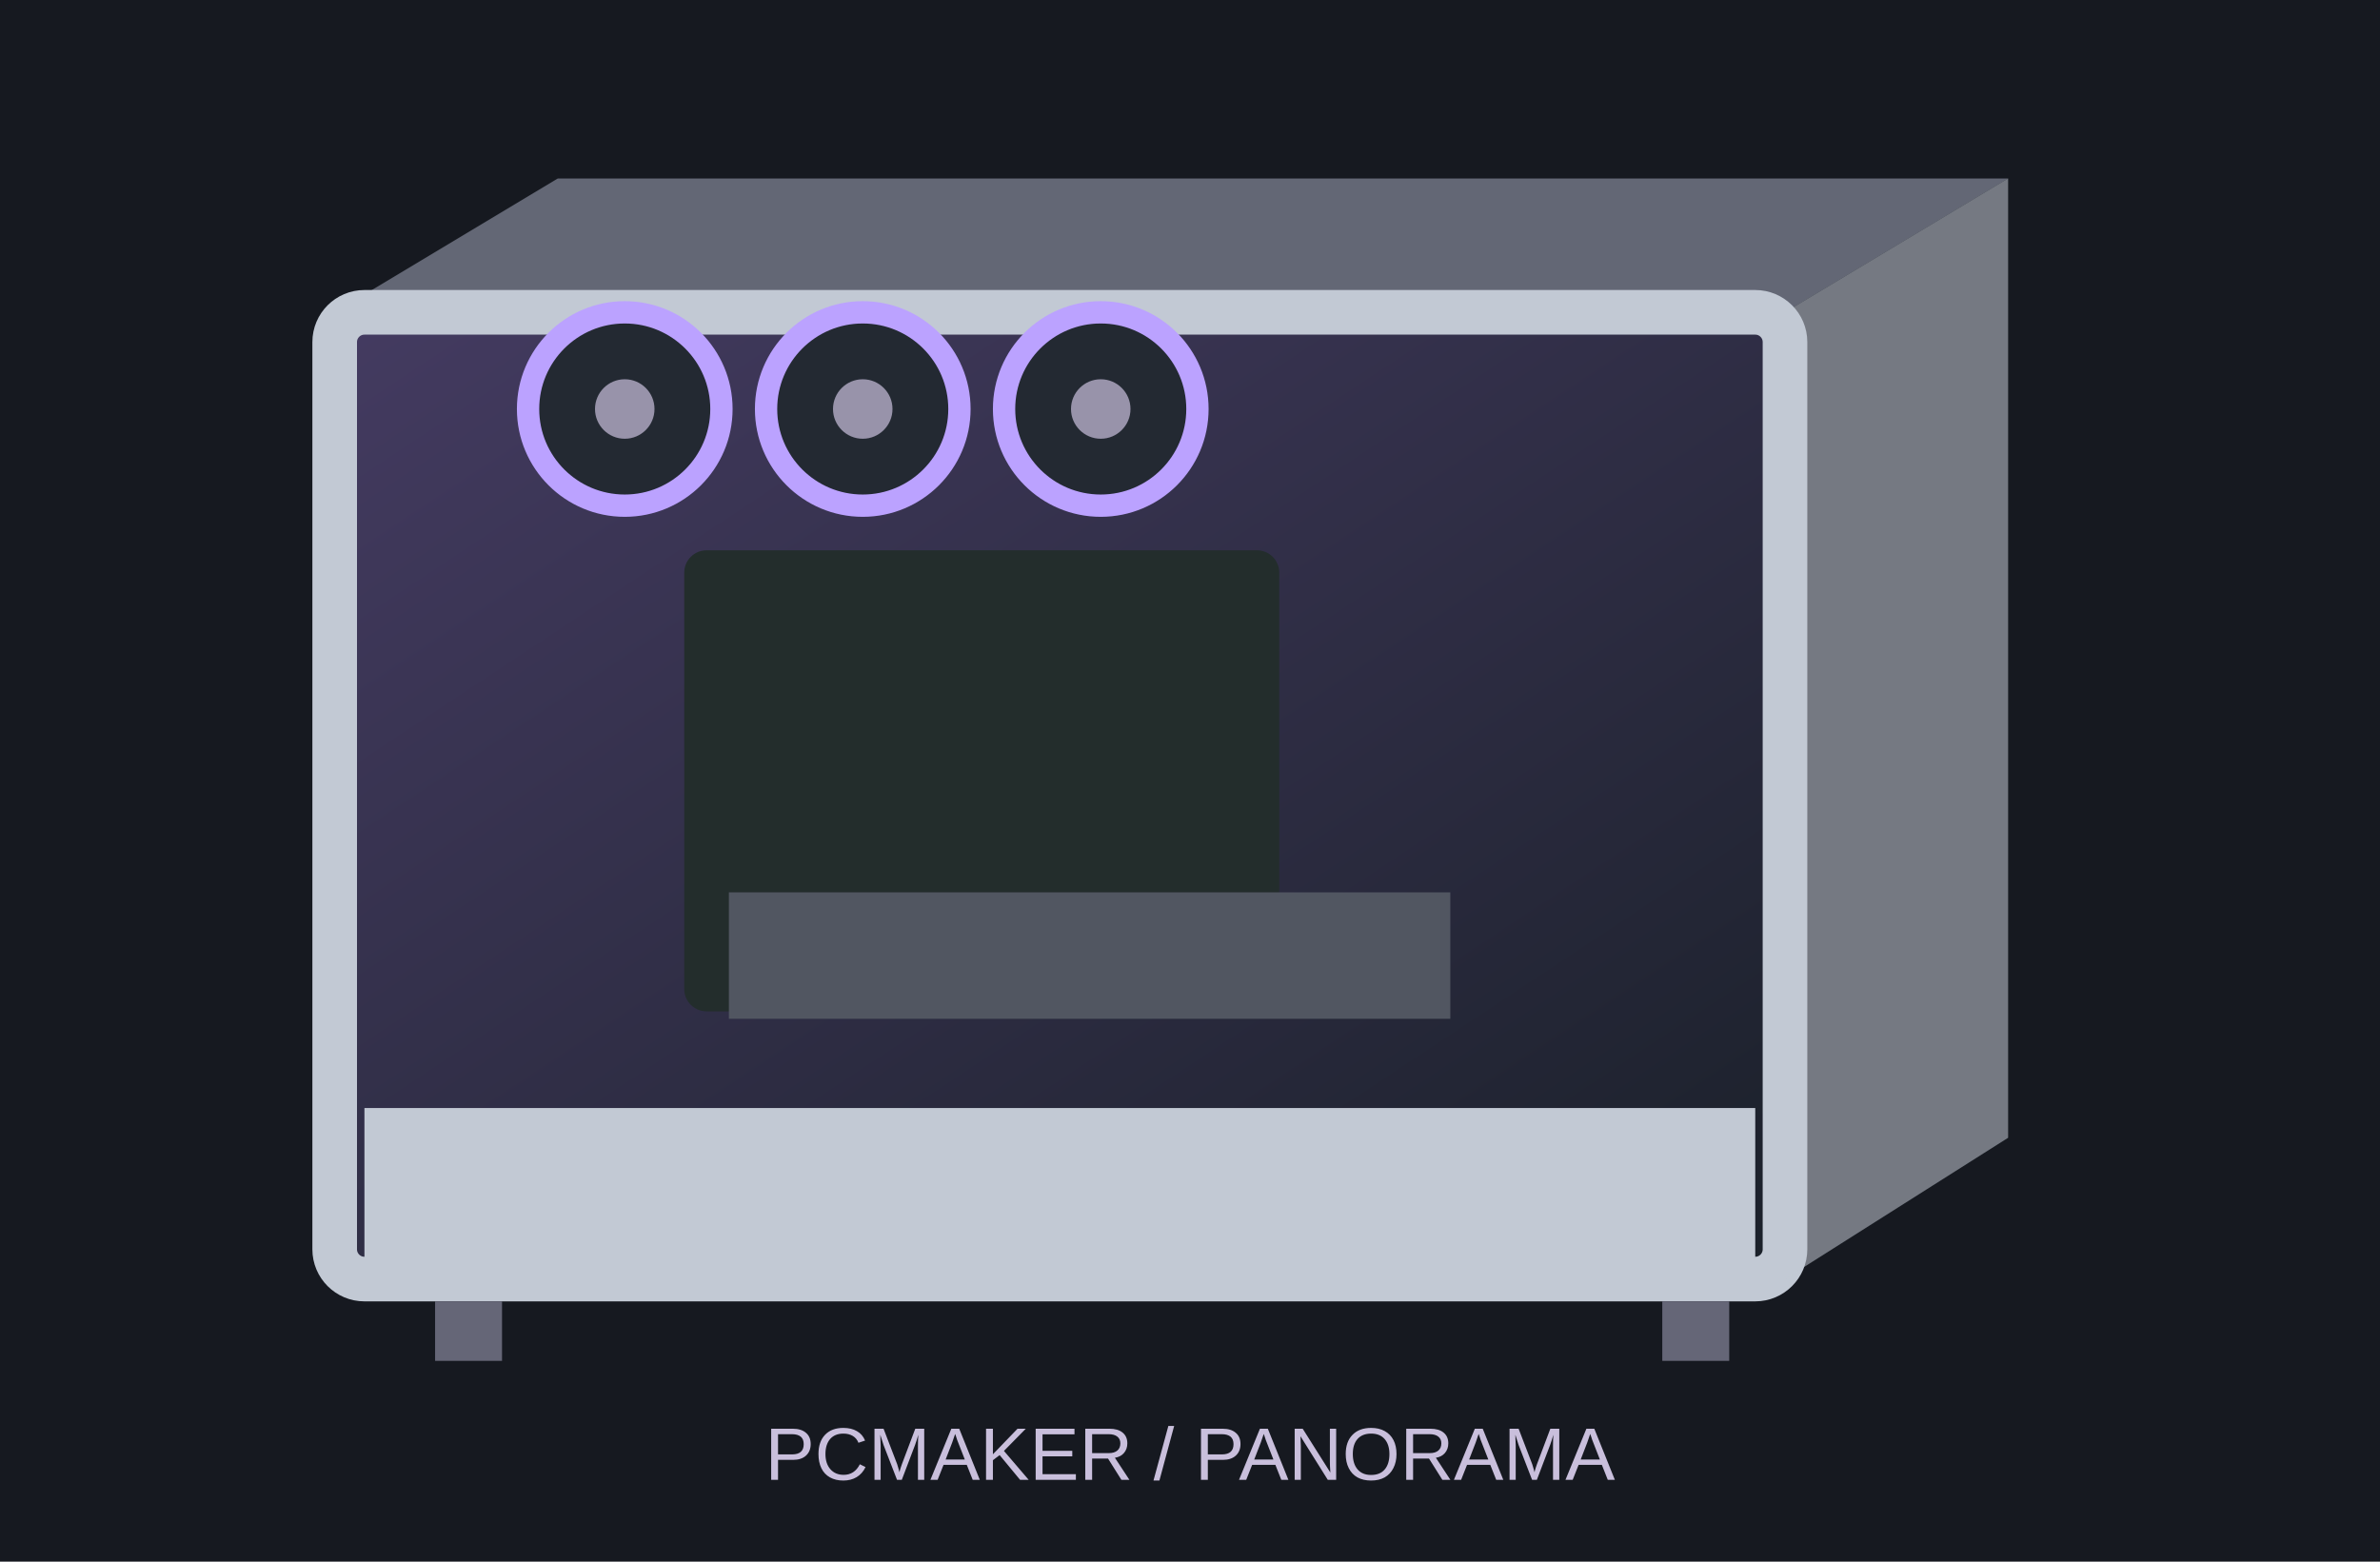
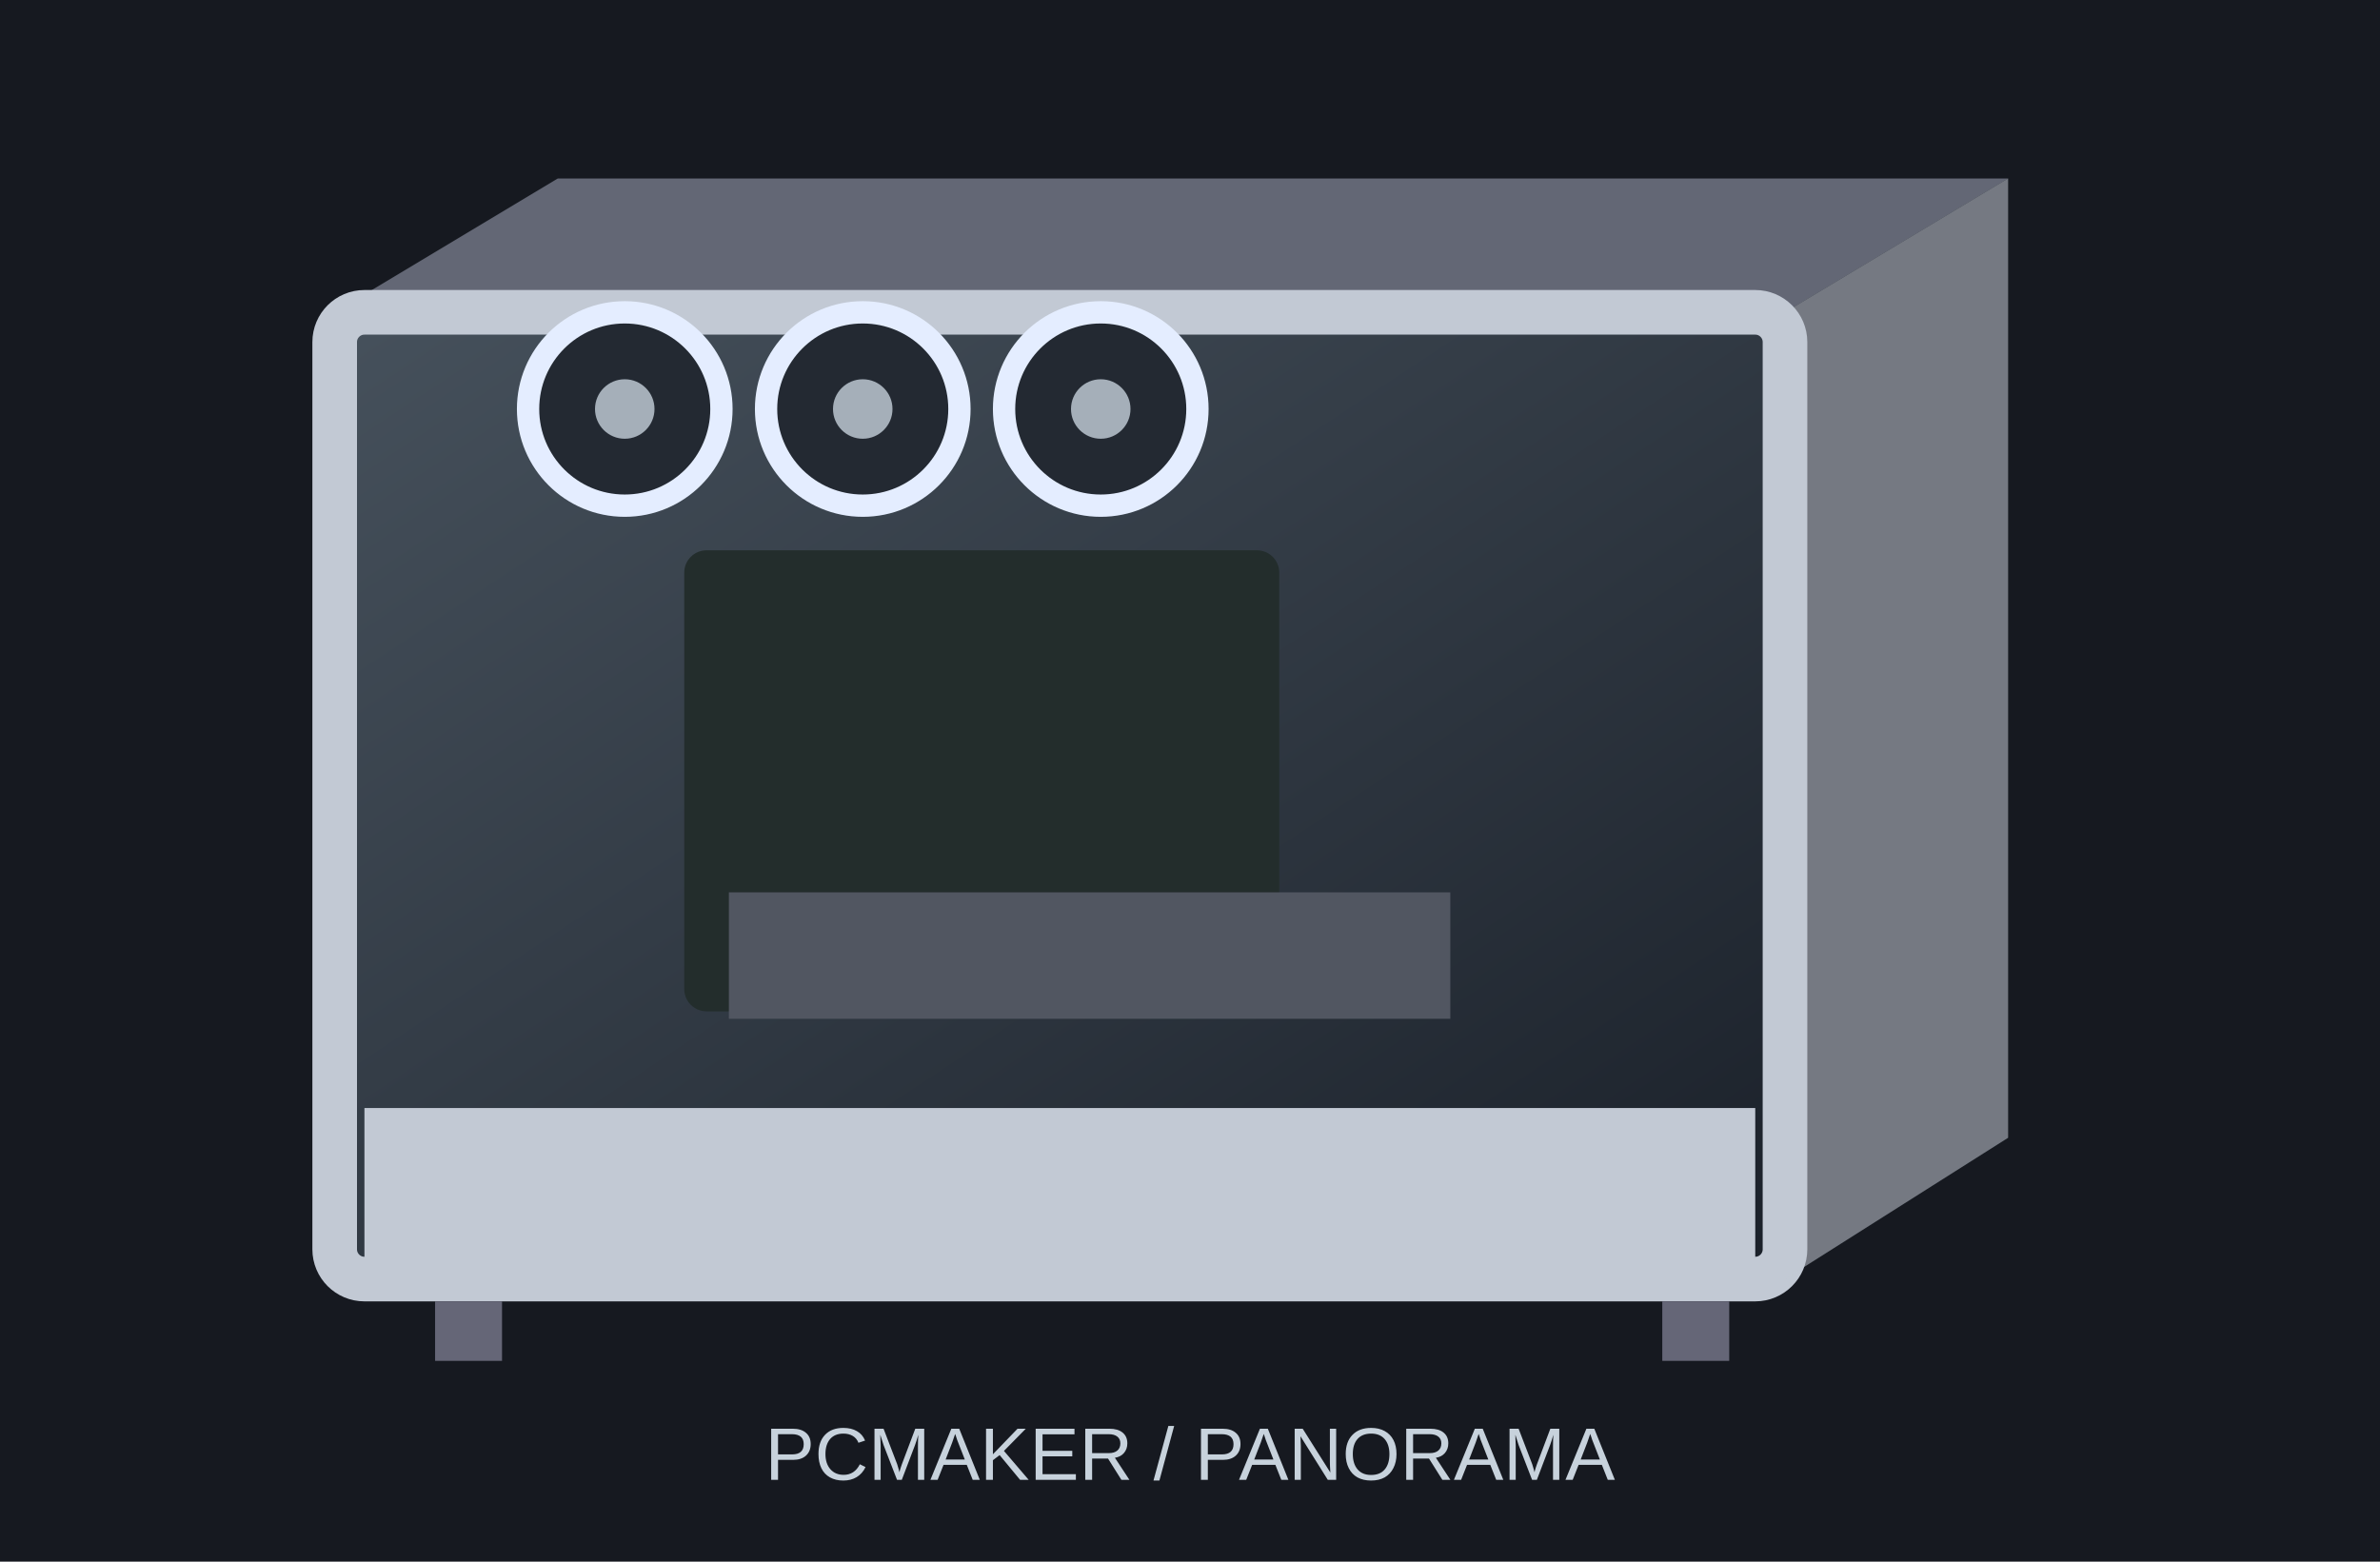
<svg xmlns="http://www.w3.org/2000/svg" viewBox="0 0 320 210">
  <defs>
    <linearGradient id="glass" x2="1" y2="1">
-       <stop stop-color="#443b61" />
+       <stop stop-color="#46515c" />
      <stop offset="1" stop-color="#1a2029" />
    </linearGradient>
  </defs>
  <rect width="320" height="210" fill="#161920" />
  <path d="M45 42L75 24H270L240 42Z" fill="#636775" />
  <rect x="45" y="42" width="195" height="130" rx="4" fill="url(#glass)" stroke="#c2c9d4" stroke-width="6" />
  <path d="M240 42l30-18v129l-30 19Z" fill="#c2c9d4" opacity=".55" />
  <rect x="92" y="74" width="80" height="62" rx="3" fill="#232d2c" />
  <rect x="98" y="120" width="97" height="17" fill="#515661" />
  <rect x="49" y="149" width="187" height="21" fill="#c2c9d4" />
  <path d="M63 175v8m165-8v8" stroke="#656677" stroke-width="9" />
-   <circle cx="84" cy="55" r="13" fill="#232932" stroke="#bba2ff" stroke-width="3" />
-   <circle cx="84" cy="55" r="4" fill="#9893aa" />
-   <circle cx="116" cy="55" r="13" fill="#232932" stroke="#bba2ff" stroke-width="3" />
-   <circle cx="116" cy="55" r="4" fill="#9893aa" />
-   <circle cx="148" cy="55" r="13" fill="#232932" stroke="#bba2ff" stroke-width="3" />
-   <circle cx="148" cy="55" r="4" fill="#9893aa" />
-   <text x="160" y="199" fill="#c9bfdc" font-family="Arial" font-size="10" text-anchor="middle">PCMAKER / PANORAMA</text>
+   <circle cx="84" cy="55" r="13" fill="#232932" stroke="#e4edff" stroke-width="3" />
+   <circle cx="84" cy="55" r="4" fill="#a5afb9" />
+   <circle cx="116" cy="55" r="13" fill="#232932" stroke="#e4edff" stroke-width="3" />
+   <circle cx="116" cy="55" r="4" fill="#a5afb9" />
+   <circle cx="148" cy="55" r="13" fill="#232932" stroke="#e4edff" stroke-width="3" />
+   <circle cx="148" cy="55" r="4" fill="#a5afb9" />
+   <text x="160" y="199" fill="#c7d2dc" font-family="Arial" font-size="10" text-anchor="middle">PCMAKER / PANORAMA</text>
</svg>
